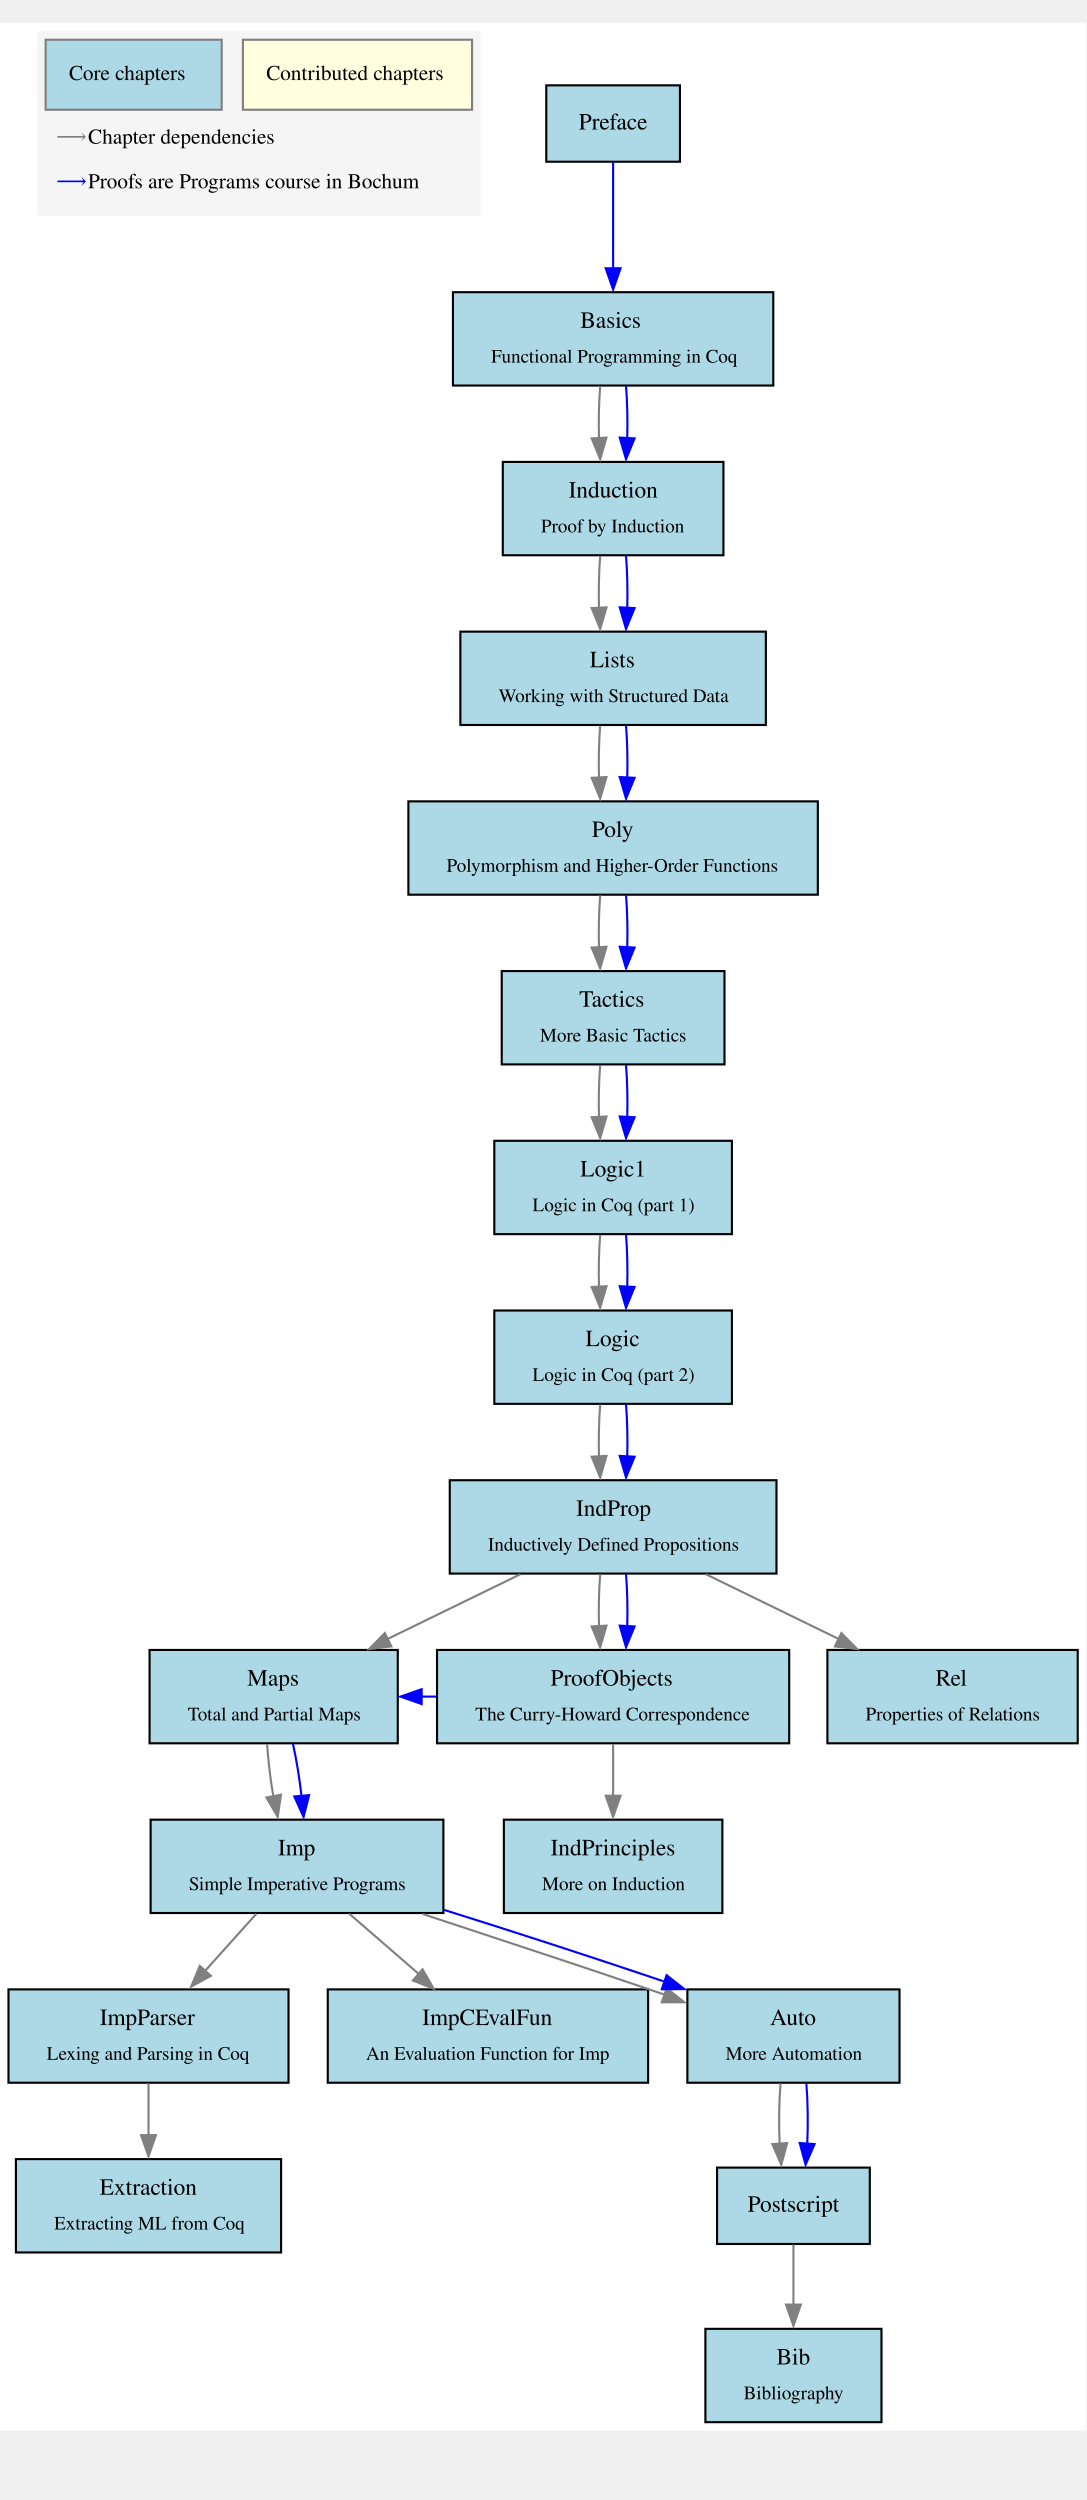
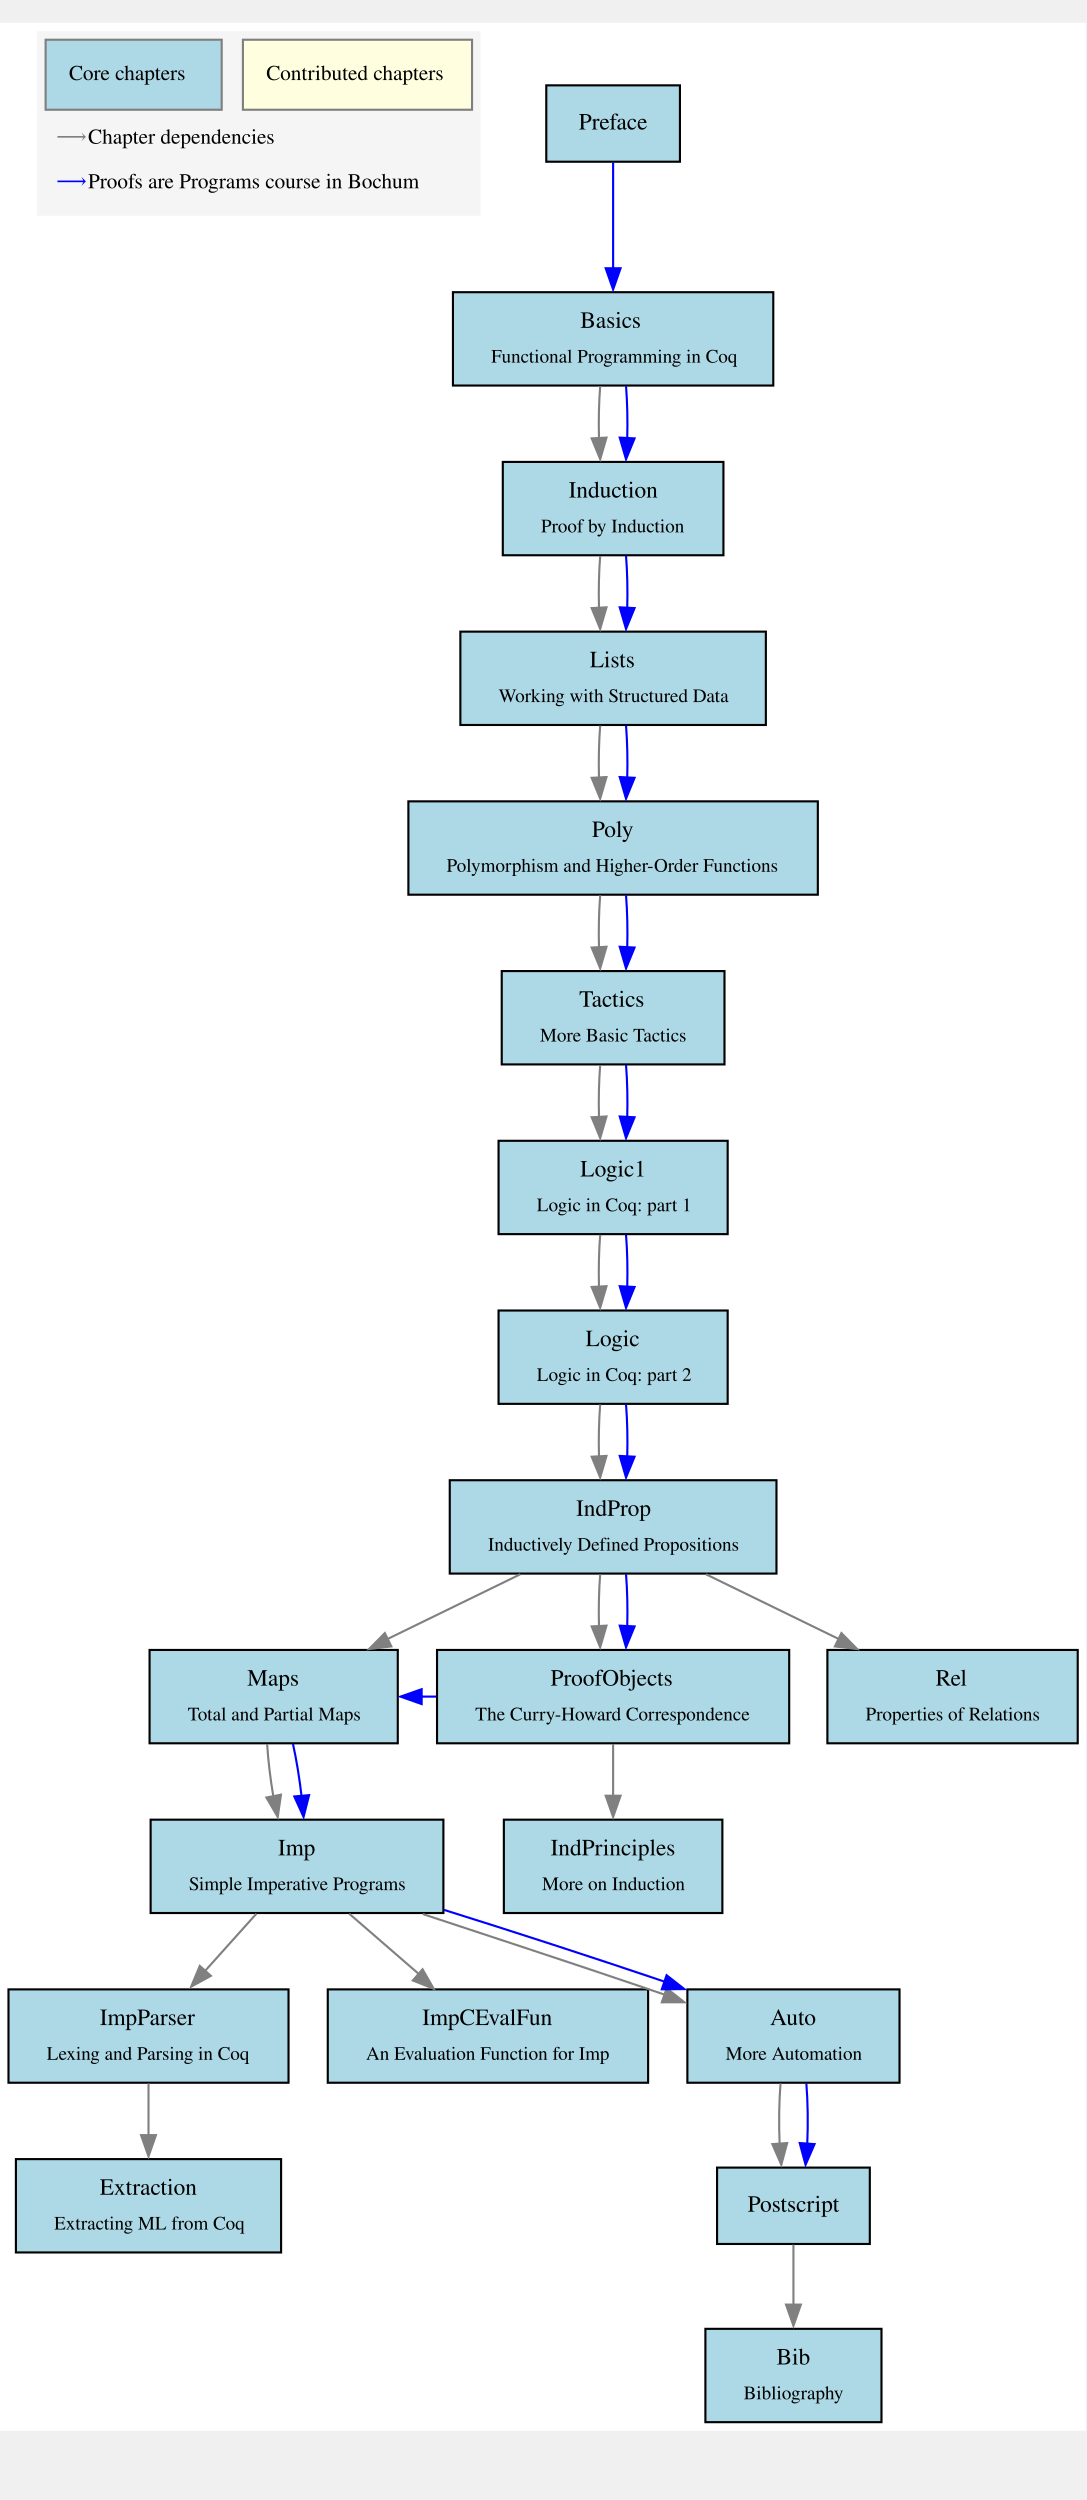
<svg xmlns="http://www.w3.org/2000/svg" xmlns:xlink="http://www.w3.org/1999/xlink" width="504pt" height="1160pt" viewBox="0.00 21.60 504.00 1138.87">
  <g id="graph0" class="graph deps" transform="scale(0.984375 0.984375) rotate(0) translate(4 1152.94)">
    <polygon fill="white" stroke="none" points="-4,4 -4,-1131 508,-1131 508,4 -4,4" />
    <g id="node1" class="node">
      <g id="a_node1">
        <a xlink:title="Go to chapter" target="_top">
          <polygon fill="WhiteSmoke" stroke="none" points="222.5,-1127 13.5,-1127 13.5,-1040 222.5,-1040 222.5,-1127" />
          <polygon fill="lightblue" stroke="none" points="17.5,-1090 17.5,-1123 100.5,-1123 100.5,-1090 17.5,-1090" />
          <polygon fill="none" stroke="#7f7f7f" points="17.5,-1090 17.5,-1123 100.5,-1123 100.5,-1090 17.5,-1090" />
          <text text-anchor="start" x="28.5" y="-1104" font-family="Times,serif" font-size="10.00"> Core chapters </text>
          <polygon fill="lightyellow" stroke="none" points="110.5,-1090 110.5,-1123 218.5,-1123 218.5,-1090 110.5,-1090" />
          <polygon fill="none" stroke="#7f7f7f" points="110.5,-1090 110.5,-1123 218.5,-1123 218.5,-1090 110.5,-1090" />
          <text text-anchor="start" x="121.5" y="-1104" font-family="Times,serif" font-size="10.00">Contributed chapters</text>
          <text text-anchor="start" x="22.5" y="-1074" font-family="Times,serif" font-size="10.00" fill="gray">⟶</text>
          <text text-anchor="start" x="37.5" y="-1074" font-family="Times,serif" font-size="10.00">     Chapter dependencies</text>
          <text text-anchor="start" x="22.5" y="-1053" font-family="Times,serif" font-size="10.00" fill="blue">⟶</text>
          <text text-anchor="start" x="37.5" y="-1053" font-family="Times,serif" font-size="10.00">     Proofs are Programs course in Bochum</text>
        </a>
      </g>
    </g>
    <g id="node2" class="node">
      <g id="a_node2">
        <a xlink:href="Preface.html" xlink:title="Go to chapter" target="_top">
          <polygon fill="lightblue" stroke="black" points="316.5,-1101.5 253.5,-1101.5 253.5,-1065.5 316.5,-1065.5 316.5,-1101.5" />
          <text text-anchor="middle" x="285" y="-1080.7" font-family="Times,serif" font-size="11.00">Preface</text>
        </a>
      </g>
    </g>
    <g id="node4" class="node">
      <g id="a_node4">
        <a xlink:href="Basics.html" xlink:title="Go to chapter" target="_top">
          <polygon fill="lightblue" stroke="black" points="360.5,-1004 209.5,-1004 209.5,-960 360.5,-960 360.5,-1004" />
          <text text-anchor="start" x="269.5" y="-987.2" font-family="Times,serif" font-size="11.00">Basics</text>
          <text text-anchor="start" x="227.5" y="-970.8" font-family="Times,serif" font-size="9.00">Functional Programming in Coq</text>
        </a>
      </g>
    </g>
    <g id="edge19" class="edge">
      <path fill="none" stroke="blue" d="M285,-1065.17C285,-1051.42 285,-1031.81 285,-1015.2" />
      <polygon fill="blue" stroke="blue" points="288.5,-1015.28 285,-1005.28 281.5,-1015.28 288.5,-1015.28" />
    </g>
    <g id="node3" class="node">
      <g id="a_node3">
        <a xlink:href="Postscript.html" xlink:title="Go to chapter" target="_top">
          <polygon fill="lightblue" stroke="black" points="406,-120 334,-120 334,-84 406,-84 406,-120" />
          <text text-anchor="middle" x="370" y="-99.2" font-family="Times,serif" font-size="11.00">Postscript</text>
        </a>
      </g>
    </g>
    <g id="node19" class="node">
      <g id="a_node19">
        <a xlink:href="Bib.html" xlink:title="Go to chapter" target="_top">
          <polygon fill="lightblue" stroke="black" points="411.5,-44 328.5,-44 328.5,0 411.5,0 411.5,-44" />
          <text text-anchor="start" x="362" y="-27.2" font-family="Times,serif" font-size="11.00">Bib</text>
          <text text-anchor="start" x="346.5" y="-10.8" font-family="Times,serif" font-size="9.00">Bibliography</text>
        </a>
      </g>
    </g>
    <g id="edge15" class="edge">
      <path fill="none" stroke="gray" d="M370,-83.69C370,-75.37 370,-65.11 370,-55.42" />
      <polygon fill="gray" stroke="gray" points="373.5,-55.44 370,-45.44 366.5,-55.44 373.5,-55.44" />
    </g>
    <g id="node5" class="node">
      <g id="a_node5">
        <a xlink:href="Induction.html" xlink:title="Go to chapter" target="_top">
          <polygon fill="lightblue" stroke="black" points="337,-924 233,-924 233,-880 337,-880 337,-924" />
          <text text-anchor="start" x="264" y="-907.2" font-family="Times,serif" font-size="11.00">Induction</text>
          <text text-anchor="start" x="251" y="-890.8" font-family="Times,serif" font-size="9.00">Proof by Induction</text>
        </a>
      </g>
    </g>
    <g id="edge1" class="edge">
      <path fill="none" stroke="gray" d="M278.91,-959.69C278.3,-952.12 278.12,-943.43 278.34,-935.16" />
      <polygon fill="gray" stroke="gray" points="281.88,-935.46 278.91,-925.29 274.89,-935.09 281.88,-935.46" />
    </g>
    <g id="edge20" class="edge">
      <path fill="none" stroke="blue" d="M291.09,-959.69C291.7,-952.12 291.88,-943.43 291.66,-935.16" />
      <polygon fill="blue" stroke="blue" points="295.11,-935.09 291.09,-925.29 288.12,-935.46 295.11,-935.09" />
    </g>
    <g id="node6" class="node">
      <g id="a_node6">
        <a xlink:href="Lists.html" xlink:title="Go to chapter" target="_top">
          <polygon fill="lightblue" stroke="black" points="357,-844 213,-844 213,-800 357,-800 357,-844" />
          <text text-anchor="start" x="274" y="-827.2" font-family="Times,serif" font-size="11.00">Lists</text>
          <text text-anchor="start" x="231" y="-810.8" font-family="Times,serif" font-size="9.00">Working with Structured Data</text>
        </a>
      </g>
    </g>
    <g id="edge2" class="edge">
      <path fill="none" stroke="gray" d="M278.91,-879.69C278.3,-872.12 278.12,-863.43 278.34,-855.16" />
      <polygon fill="gray" stroke="gray" points="281.88,-855.46 278.91,-845.29 274.89,-855.09 281.88,-855.46" />
    </g>
    <g id="edge21" class="edge">
      <path fill="none" stroke="blue" d="M291.09,-879.69C291.7,-872.12 291.88,-863.43 291.66,-855.16" />
      <polygon fill="blue" stroke="blue" points="295.11,-855.09 291.09,-845.29 288.12,-855.46 295.11,-855.09" />
    </g>
    <g id="node7" class="node">
      <g id="a_node7">
        <a xlink:href="Poly.html" xlink:title="Go to chapter" target="_top">
          <polygon fill="lightblue" stroke="black" points="381.5,-764 188.5,-764 188.5,-720 381.5,-720 381.5,-764" />
          <text text-anchor="start" x="275" y="-747.2" font-family="Times,serif" font-size="11.00">Poly</text>
          <text text-anchor="start" x="206.5" y="-730.8" font-family="Times,serif" font-size="9.00">Polymorphism and Higher-Order Functions</text>
        </a>
      </g>
    </g>
    <g id="edge3" class="edge">
      <path fill="none" stroke="gray" d="M278.91,-799.69C278.3,-792.12 278.12,-783.43 278.34,-775.16" />
      <polygon fill="gray" stroke="gray" points="281.88,-775.46 278.91,-765.29 274.89,-775.09 281.88,-775.46" />
    </g>
    <g id="edge22" class="edge">
      <path fill="none" stroke="blue" d="M291.09,-799.69C291.7,-792.12 291.88,-783.43 291.66,-775.16" />
      <polygon fill="blue" stroke="blue" points="295.11,-775.09 291.09,-765.29 288.12,-775.46 295.11,-775.09" />
    </g>
    <g id="node8" class="node">
      <g id="a_node8">
        <a xlink:href="Tactics.html" xlink:title="Go to chapter" target="_top">
          <polygon fill="lightblue" stroke="black" points="337.5,-684 232.5,-684 232.5,-640 337.5,-640 337.5,-684" />
          <text text-anchor="start" x="269" y="-667.2" font-family="Times,serif" font-size="11.00">Tactics</text>
          <text text-anchor="start" x="250.5" y="-650.8" font-family="Times,serif" font-size="9.00">More Basic Tactics</text>
        </a>
      </g>
    </g>
    <g id="edge4" class="edge">
      <path fill="none" stroke="gray" d="M278.91,-719.69C278.3,-712.12 278.12,-703.43 278.34,-695.16" />
      <polygon fill="gray" stroke="gray" points="281.88,-695.46 278.91,-685.29 274.89,-695.09 281.88,-695.46" />
    </g>
    <g id="edge23" class="edge">
      <path fill="none" stroke="blue" d="M291.09,-719.69C291.7,-712.12 291.88,-703.43 291.66,-695.16" />
      <polygon fill="blue" stroke="blue" points="295.11,-695.09 291.09,-685.29 288.12,-695.46 295.11,-695.09" />
    </g>
    <g id="node10" class="node">
      <g id="a_node10">
        <a xlink:href="Logic1.html" xlink:title="Go to chapter" target="_top">
-           <polygon fill="lightblue" stroke="black" points="341,-604 229,-604 229,-560 341,-560 341,-604" />
+           <polygon fill="lightblue" stroke="black" points="339,-604 231,-604 231,-560 339,-560 339,-604" />
          <text text-anchor="start" x="269.5" y="-587.2" font-family="Times,serif" font-size="11.00">Logic1</text>
-           <text text-anchor="start" x="247" y="-570.8" font-family="Times,serif" font-size="9.00">Logic in Coq (part 1)</text>
+           <text text-anchor="start" x="249" y="-570.8" font-family="Times,serif" font-size="9.00">Logic in Coq: part 1</text>
        </a>
      </g>
    </g>
    <g id="edge5" class="edge">
      <path fill="none" stroke="gray" d="M278.91,-639.69C278.3,-632.12 278.12,-623.43 278.34,-615.16" />
      <polygon fill="gray" stroke="gray" points="281.88,-615.46 278.91,-605.29 274.89,-615.09 281.88,-615.46" />
    </g>
    <g id="edge24" class="edge">
      <path fill="none" stroke="blue" d="M291.09,-639.69C291.7,-632.12 291.88,-623.43 291.66,-615.16" />
      <polygon fill="blue" stroke="blue" points="295.11,-615.09 291.09,-605.29 288.12,-615.46 295.11,-615.09" />
    </g>
    <g id="node9" class="node">
      <g id="a_node9">
        <a xlink:href="IndProp.html" xlink:title="Go to chapter" target="_top">
          <polygon fill="lightblue" stroke="black" points="362,-444 208,-444 208,-400 362,-400 362,-444" />
          <text text-anchor="start" x="267.5" y="-427.2" font-family="Times,serif" font-size="11.00">IndProp</text>
          <text text-anchor="start" x="226" y="-410.8" font-family="Times,serif" font-size="9.00">Inductively Defined Propositions</text>
        </a>
      </g>
    </g>
    <g id="node12" class="node">
      <g id="a_node12">
        <a xlink:href="Maps.html" xlink:title="Go to chapter" target="_top">
          <polygon fill="lightblue" stroke="black" points="183.5,-364 66.5,-364 66.5,-320 183.5,-320 183.5,-364" />
          <text text-anchor="start" x="112.5" y="-347.2" font-family="Times,serif" font-size="11.00">Maps</text>
          <text text-anchor="start" x="84.5" y="-330.8" font-family="Times,serif" font-size="9.00">Total and Partial Maps</text>
        </a>
      </g>
    </g>
    <g id="edge8" class="edge">
      <path fill="none" stroke="gray" d="M241.28,-399.69C221.96,-390.27 199.05,-379.1 178.7,-369.18" />
      <polygon fill="gray" stroke="gray" points="180.47,-365.66 169.95,-364.42 177.4,-371.95 180.47,-365.66" />
    </g>
    <g id="node13" class="node">
      <g id="a_node13">
        <a xlink:href="ProofObjects.html" xlink:title="Go to chapter" target="_top">
          <polygon fill="lightblue" stroke="black" points="368,-364 202,-364 202,-320 368,-320 368,-364" />
          <text text-anchor="start" x="255.5" y="-347.2" font-family="Times,serif" font-size="11.00">ProofObjects</text>
          <text text-anchor="start" x="220" y="-330.8" font-family="Times,serif" font-size="9.00">The Curry-Howard Correspondence</text>
        </a>
      </g>
    </g>
    <g id="edge10" class="edge">
      <path fill="none" stroke="gray" d="M278.91,-399.69C278.3,-392.12 278.12,-383.43 278.34,-375.16" />
      <polygon fill="gray" stroke="gray" points="281.88,-375.46 278.91,-365.29 274.89,-375.09 281.88,-375.46" />
    </g>
    <g id="edge27" class="edge">
      <path fill="none" stroke="blue" d="M291.09,-399.69C291.7,-392.12 291.88,-383.43 291.66,-375.16" />
      <polygon fill="blue" stroke="blue" points="295.11,-375.09 291.09,-365.29 288.12,-375.46 295.11,-375.09" />
    </g>
    <g id="node18" class="node">
      <g id="a_node18">
        <a xlink:href="Rel.html" xlink:title="Go to chapter" target="_top">
          <polygon fill="lightblue" stroke="black" points="504,-364 386,-364 386,-320 504,-320 504,-364" />
          <text text-anchor="start" x="437" y="-347.2" font-family="Times,serif" font-size="11.00">Rel</text>
          <text text-anchor="start" x="404" y="-330.8" font-family="Times,serif" font-size="9.00">Properties of Relations</text>
        </a>
      </g>
    </g>
    <g id="edge12" class="edge">
      <path fill="none" stroke="gray" d="M328.72,-399.69C348.04,-390.27 370.95,-379.1 391.3,-369.18" />
      <polygon fill="gray" stroke="gray" points="392.6,-371.95 400.05,-364.42 389.53,-365.66 392.6,-371.95" />
    </g>
    <g id="node11" class="node">
      <g id="a_node11">
        <a xlink:href="Logic.html" xlink:title="Go to chapter" target="_top">
-           <polygon fill="lightblue" stroke="black" points="341,-524 229,-524 229,-480 341,-480 341,-524" />
+           <polygon fill="lightblue" stroke="black" points="339,-524 231,-524 231,-480 339,-480 339,-524" />
          <text text-anchor="start" x="272" y="-507.2" font-family="Times,serif" font-size="11.00">Logic</text>
-           <text text-anchor="start" x="247" y="-490.8" font-family="Times,serif" font-size="9.00">Logic in Coq (part 2)</text>
+           <text text-anchor="start" x="249" y="-490.8" font-family="Times,serif" font-size="9.00">Logic in Coq: part 2</text>
        </a>
      </g>
    </g>
    <g id="edge6" class="edge">
      <path fill="none" stroke="gray" d="M278.91,-559.69C278.3,-552.12 278.12,-543.43 278.34,-535.16" />
      <polygon fill="gray" stroke="gray" points="281.88,-535.46 278.91,-525.29 274.89,-535.09 281.88,-535.46" />
    </g>
    <g id="edge25" class="edge">
      <path fill="none" stroke="blue" d="M291.09,-559.69C291.7,-552.12 291.88,-543.43 291.66,-535.16" />
      <polygon fill="blue" stroke="blue" points="295.11,-535.09 291.09,-525.29 288.12,-535.46 295.11,-535.09" />
    </g>
    <g id="edge7" class="edge">
      <path fill="none" stroke="gray" d="M278.91,-479.69C278.3,-472.12 278.12,-463.43 278.34,-455.16" />
      <polygon fill="gray" stroke="gray" points="281.88,-455.46 278.91,-445.29 274.89,-455.09 281.88,-455.46" />
    </g>
    <g id="edge26" class="edge">
      <path fill="none" stroke="blue" d="M291.09,-479.69C291.7,-472.12 291.88,-463.43 291.66,-455.16" />
      <polygon fill="blue" stroke="blue" points="295.11,-455.09 291.09,-445.29 288.12,-455.46 295.11,-455.09" />
    </g>
    <g id="node15" class="node">
      <g id="a_node15">
        <a xlink:href="Imp.html" xlink:title="Go to chapter" target="_top">
          <polygon fill="lightblue" stroke="black" points="205,-284 67,-284 67,-240 205,-240 205,-284" />
          <text text-anchor="start" x="127" y="-267.2" font-family="Times,serif" font-size="11.00">Imp</text>
          <text text-anchor="start" x="85" y="-250.8" font-family="Times,serif" font-size="9.00">Simple Imperative Programs</text>
        </a>
      </g>
    </g>
    <g id="edge9" class="edge">
      <path fill="none" stroke="gray" d="M121.91,-319.69C122.38,-312.03 123.44,-303.23 124.86,-294.87" />
      <polygon fill="gray" stroke="gray" points="128.44,-295.77 126.91,-285.29 121.57,-294.44 128.44,-295.77" />
    </g>
    <g id="edge29" class="edge">
      <path fill="none" stroke="blue" d="M134.1,-319.69C135.77,-312.12 137.18,-303.43 138.12,-295.16" />
      <polygon fill="blue" stroke="blue" points="141.69,-295.56 139.09,-285.29 134.72,-294.94 141.69,-295.56" />
    </g>
    <g id="edge28" class="edge">
      <path fill="none" stroke="blue" d="M201.55,-342C199.23,-342 196.91,-342 194.6,-342" />
      <polygon fill="blue" stroke="blue" points="194.75,-338.5 184.75,-342 194.75,-345.5 194.75,-338.5" />
    </g>
    <g id="node14" class="node">
      <g id="a_node14">
        <a xlink:href="IndPrinciples.html" xlink:title="Go to chapter" target="_top">
          <polygon fill="lightblue" stroke="black" points="336.5,-284 233.5,-284 233.5,-240 336.5,-240 336.5,-284" />
          <text text-anchor="start" x="255.5" y="-267.2" font-family="Times,serif" font-size="11.00">IndPrinciples</text>
          <text text-anchor="start" x="251.5" y="-250.8" font-family="Times,serif" font-size="9.00">More on Induction</text>
        </a>
      </g>
    </g>
    <g id="edge11" class="edge">
      <path fill="none" stroke="gray" d="M285,-319.69C285,-312.12 285,-303.43 285,-295.16" />
      <polygon fill="gray" stroke="gray" points="288.5,-295.29 285,-285.29 281.5,-295.29 288.5,-295.29" />
    </g>
    <g id="node16" class="node">
      <g id="a_node16">
        <a xlink:href="ImpParser.html" xlink:title="Go to chapter" target="_top">
          <polygon fill="lightblue" stroke="black" points="132,-204 0,-204 0,-160 132,-160 132,-204" />
          <text text-anchor="start" x="43" y="-187.2" font-family="Times,serif" font-size="11.00">ImpParser</text>
          <text text-anchor="start" x="18" y="-170.8" font-family="Times,serif" font-size="9.00">Lexing and Parsing in Coq</text>
        </a>
      </g>
    </g>
    <g id="edge16" class="edge">
      <path fill="none" stroke="gray" d="M116.87,-239.69C109.31,-231.26 100.49,-221.44 92.35,-212.36" />
      <polygon fill="gray" stroke="gray" points="95.39,-210.39 86.1,-205.29 90.18,-215.07 95.39,-210.39" />
    </g>
    <g id="node17" class="node">
      <g id="a_node17">
        <a xlink:href="ImpCEvalFun.html" xlink:title="Go to chapter" target="_top">
          <polygon fill="lightblue" stroke="black" points="301.5,-204 150.5,-204 150.5,-160 301.5,-160 301.5,-204" />
          <text text-anchor="start" x="195" y="-187.2" font-family="Times,serif" font-size="11.00">ImpCEvalFun</text>
          <text text-anchor="start" x="168.5" y="-170.8" font-family="Times,serif" font-size="9.00">An Evaluation Function for Imp</text>
        </a>
      </g>
    </g>
    <g id="edge18" class="edge">
      <path fill="none" stroke="gray" d="M160.59,-239.69C170.71,-230.92 182.58,-220.63 193.41,-211.25" />
      <polygon fill="gray" stroke="gray" points="195.17,-213.48 200.44,-204.29 190.59,-208.19 195.17,-213.48" />
    </g>
    <g id="node20" class="node">
      <g id="a_node20">
        <a xlink:href="Auto.html" xlink:title="Go to chapter" target="_top">
          <polygon fill="lightblue" stroke="black" points="420,-204 320,-204 320,-160 420,-160 420,-204" />
          <text text-anchor="start" x="359" y="-187.2" font-family="Times,serif" font-size="11.00">Auto</text>
          <text text-anchor="start" x="338" y="-170.8" font-family="Times,serif" font-size="9.00">More Automation</text>
        </a>
      </g>
    </g>
    <g id="edge13" class="edge">
      <path fill="none" stroke="gray" d="M195.31,-239.5C227.02,-229 266.61,-216.06 302,-204 304.39,-203.19 306.83,-202.35 309.3,-201.5" />
      <polygon fill="gray" stroke="gray" points="310.25,-204.52 318.56,-197.94 307.96,-197.91 310.25,-204.52" />
    </g>
    <g id="edge30" class="edge">
      <path fill="none" stroke="blue" d="M205.25,-241.49C236.69,-231.67 274.49,-219.39 309.33,-207.62" />
      <polygon fill="blue" stroke="blue" points="310.21,-210.68 318.56,-204.15 307.96,-204.05 310.21,-210.68" />
    </g>
    <g id="node21" class="node">
      <g id="a_node21">
        <a xlink:href="Extraction.html" xlink:title="Go to chapter" target="_top">
          <polygon fill="lightblue" stroke="black" points="128.5,-124 3.5,-124 3.5,-80 128.5,-80 128.5,-124" />
          <text text-anchor="start" x="43" y="-107.2" font-family="Times,serif" font-size="11.00">Extraction</text>
          <text text-anchor="start" x="21.5" y="-90.8" font-family="Times,serif" font-size="9.00">Extracting ML from Coq</text>
        </a>
      </g>
    </g>
    <g id="edge17" class="edge">
      <path fill="none" stroke="gray" d="M66,-159.69C66,-152.12 66,-143.43 66,-135.16" />
      <polygon fill="gray" stroke="gray" points="69.5,-135.29 66,-125.29 62.5,-135.29 69.5,-135.29" />
    </g>
    <g id="edge14" class="edge">
      <path fill="none" stroke="gray" d="M363.91,-159.69C363.21,-150.9 363.07,-140.59 363.49,-131.2" />
      <polygon fill="gray" stroke="gray" points="367.04,-131.57 364.28,-121.35 360.06,-131.07 367.04,-131.57" />
    </g>
    <g id="edge31" class="edge">
      <path fill="none" stroke="blue" d="M376.09,-159.69C376.79,-150.9 376.93,-140.59 376.51,-131.2" />
      <polygon fill="blue" stroke="blue" points="379.94,-131.07 375.72,-121.35 372.96,-131.57 379.94,-131.07" />
    </g>
  </g>
</svg>
